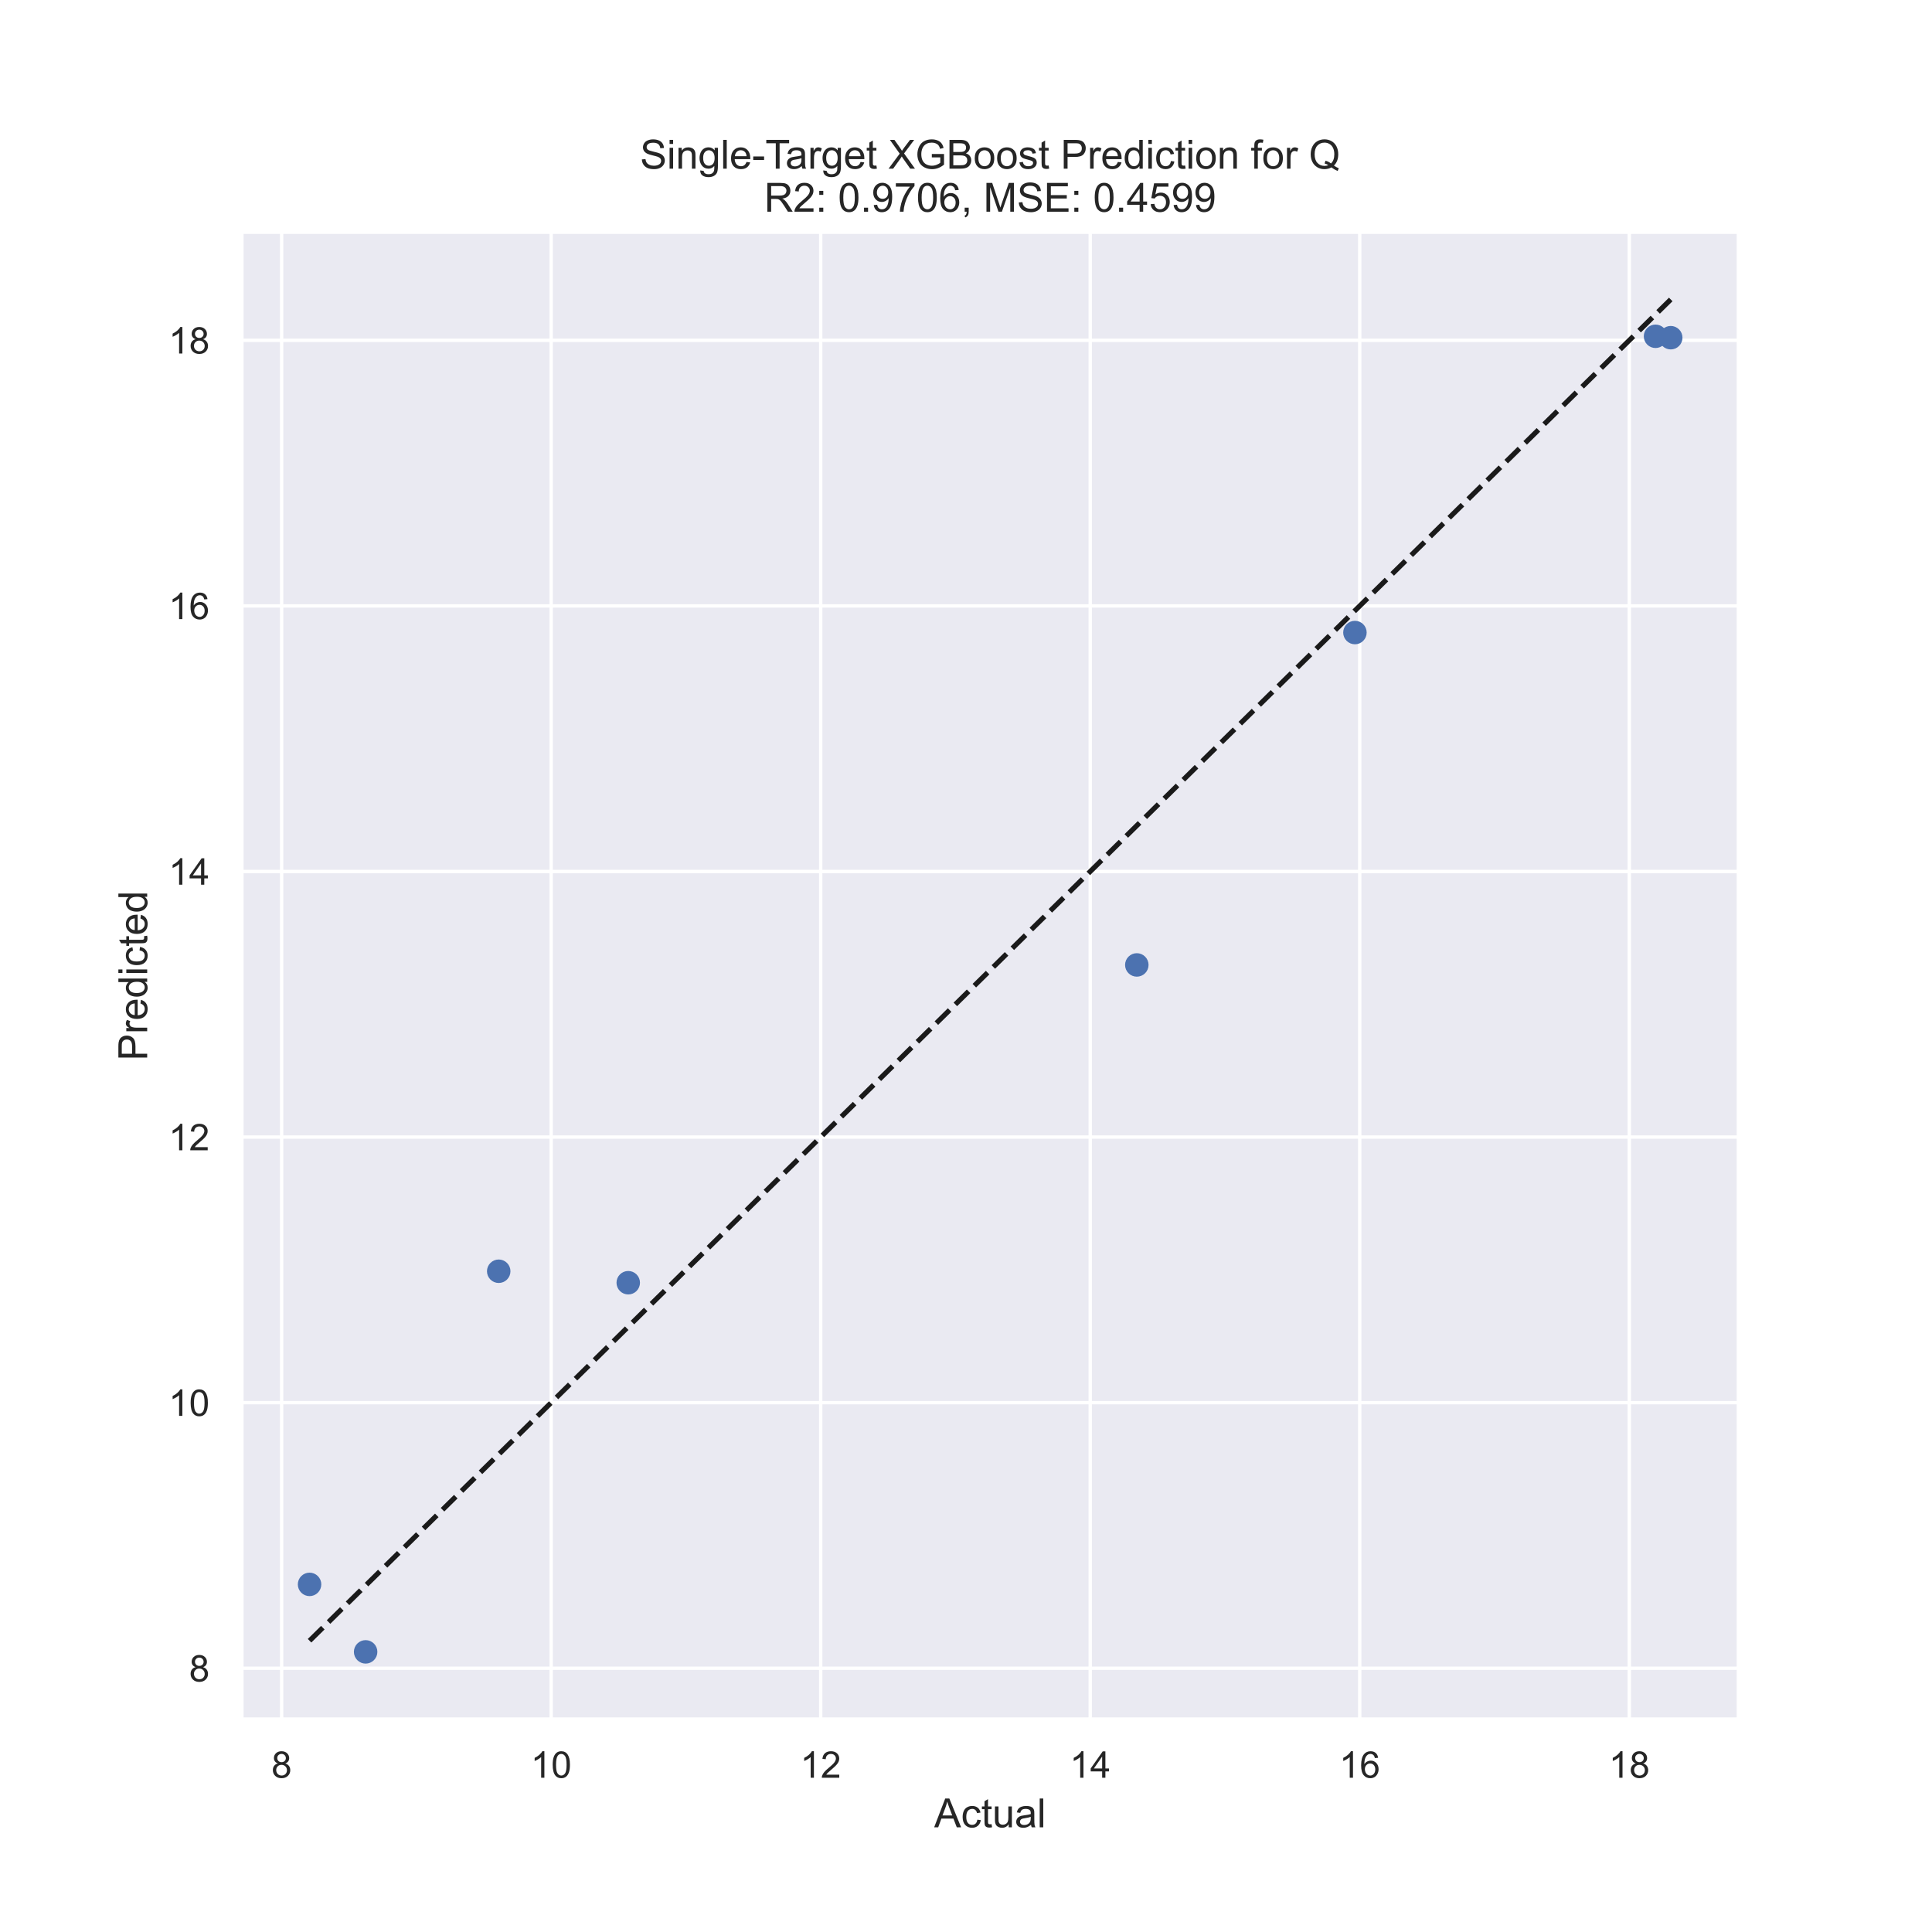
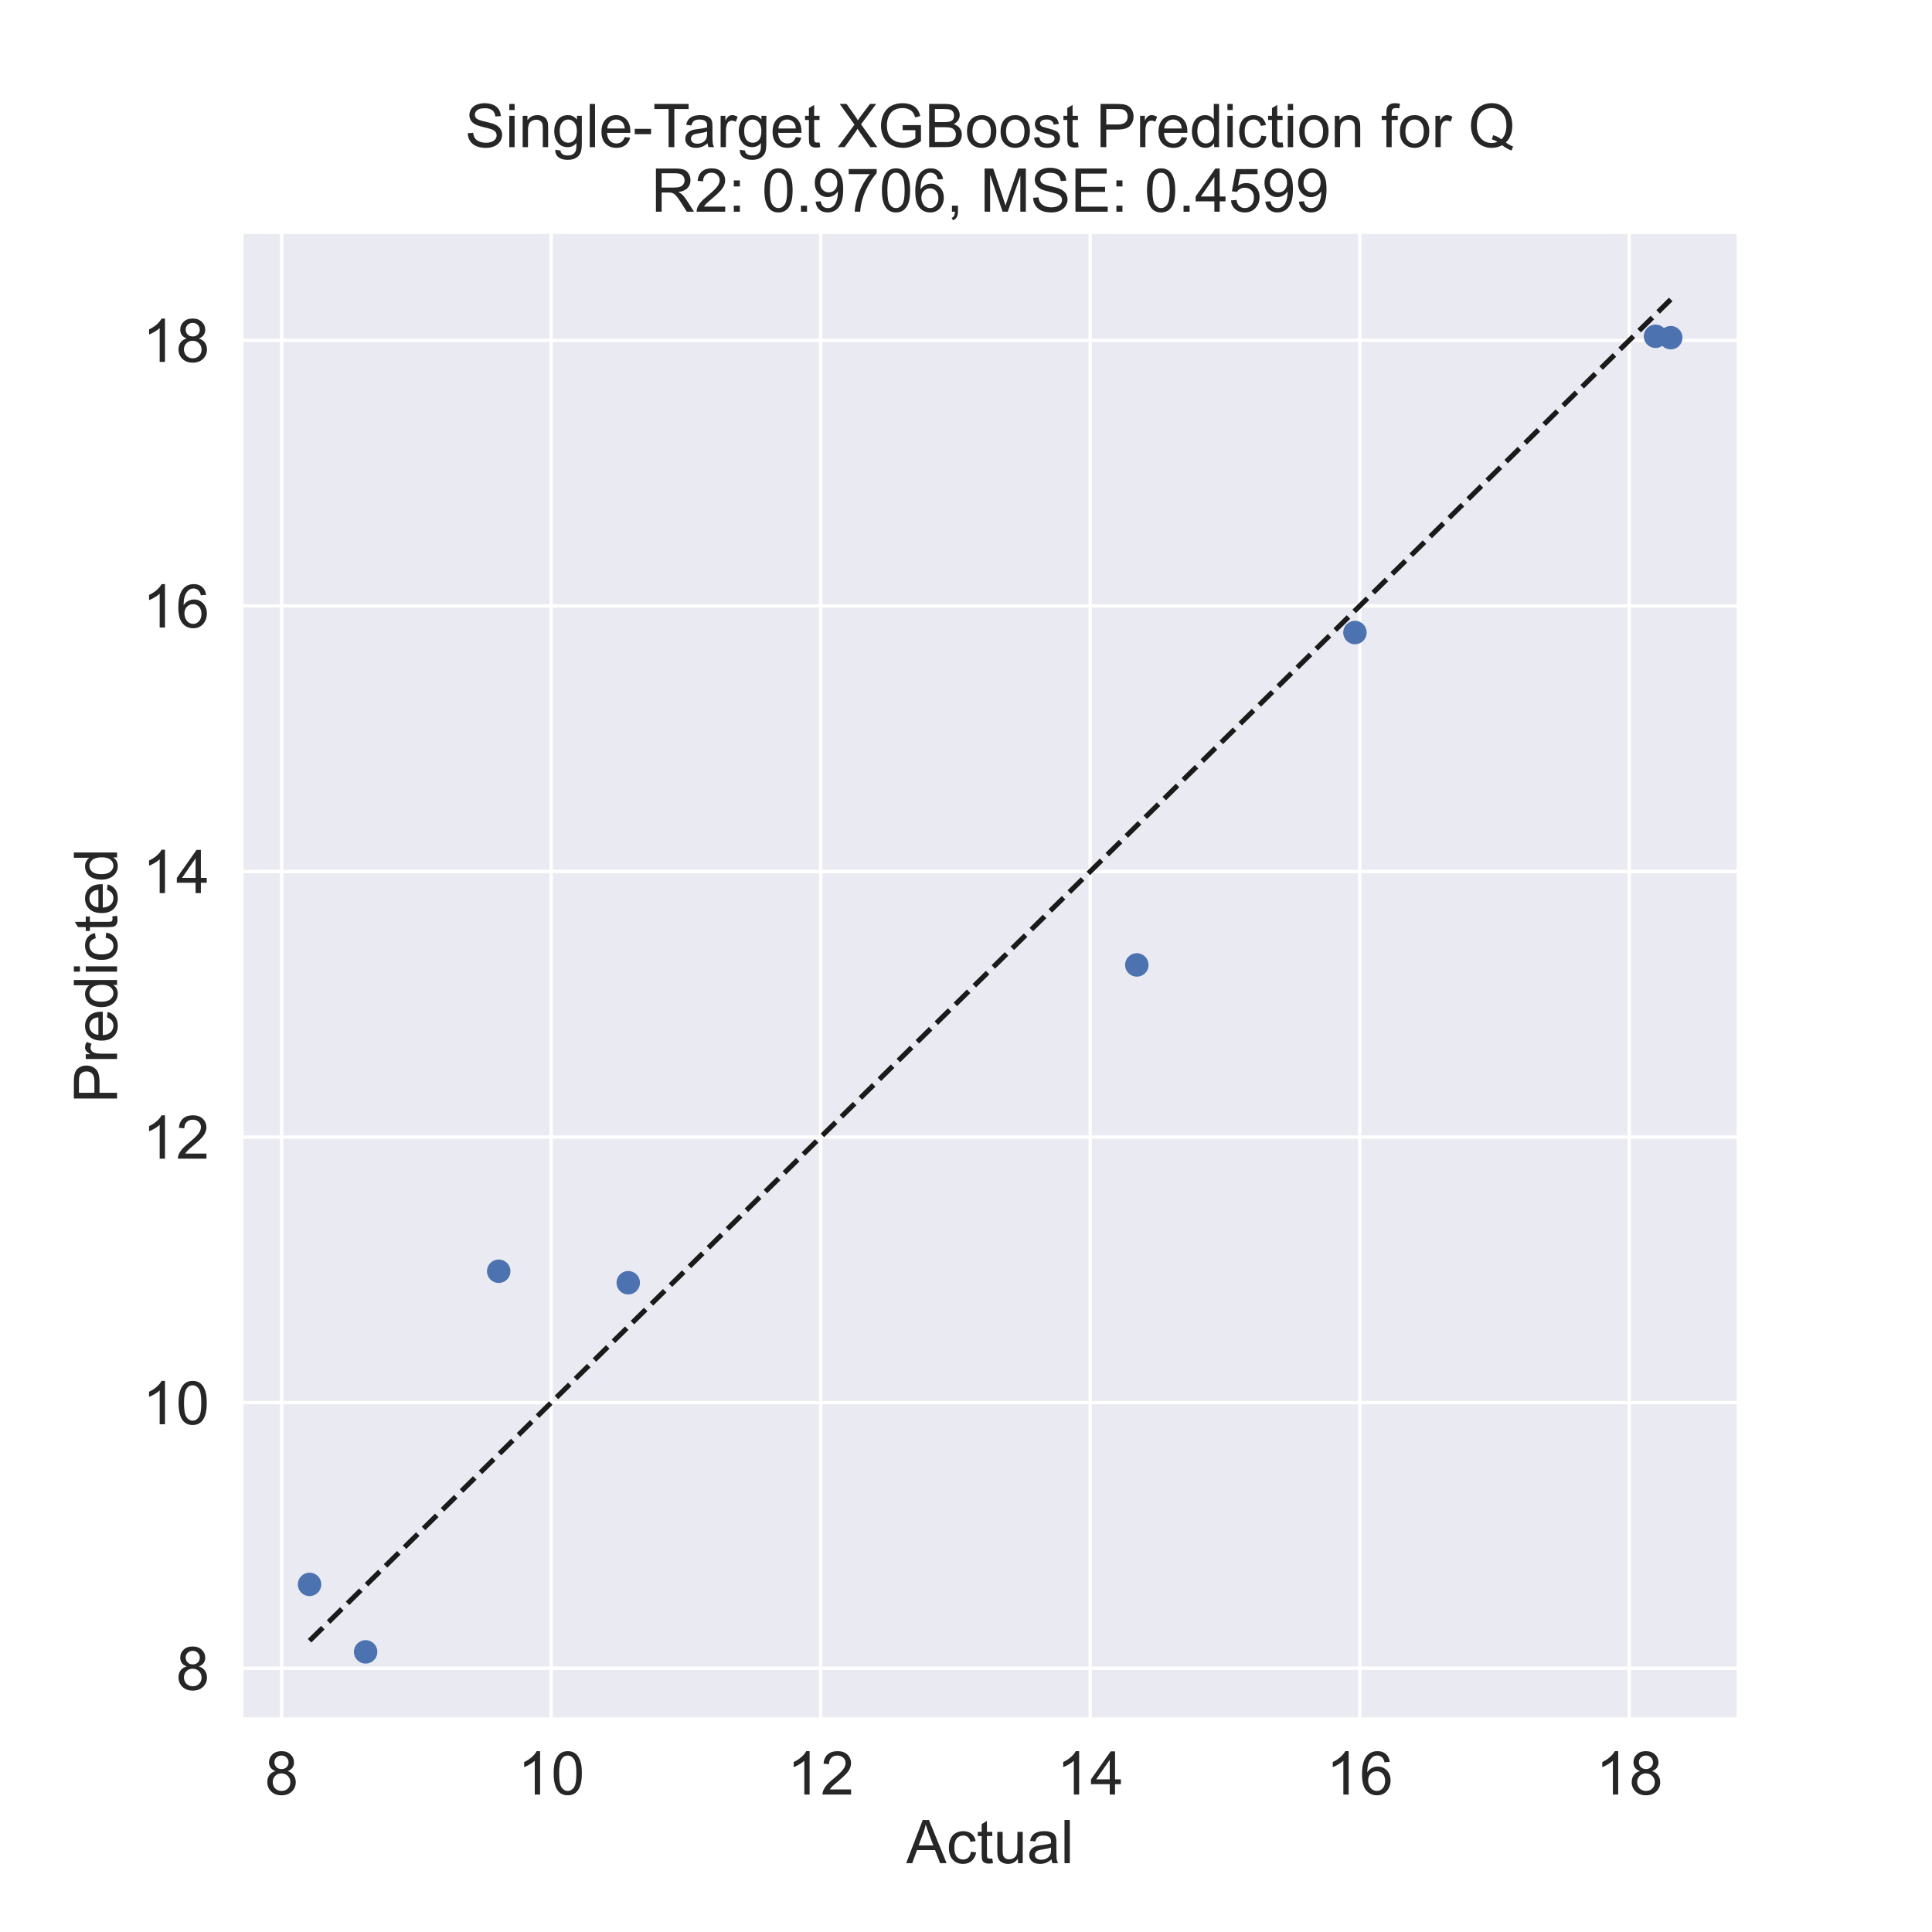
<svg xmlns="http://www.w3.org/2000/svg" xmlns:xlink="http://www.w3.org/1999/xlink" width="576pt" height="576pt" viewBox="0 0 576 576" version="1.1">
  <defs>
    <style type="text/css">*{stroke-linejoin: round; stroke-linecap: butt}</style>
  </defs>
  <g id="figure_1">
    <g id="patch_1">
      <path d="M 0 576  L 576 576  L 576 0  L 0 0  z " style="fill: #ffffff" />
    </g>
    <g id="axes_1">
      <g id="patch_2">
        <path d="M 72 512.64  L 518.4 512.64  L 518.4 69.12  L 72 69.12  z " style="fill: #eaeaf2" />
      </g>
      <g id="matplotlib.axis_1">
        <g id="xtick_1">
          <g id="line2d_1">
-             <path d="M 83.964 512.64  L 83.964 69.12  " clip-path="url(#pb7335c89dc)" style="fill: none; stroke: #ffffff; stroke-linecap: round" />
+             <path d="M 83.964 512.64  L 83.964 69.12  " clip-path="url(#pcbd906e751)" style="fill: none; stroke: #ffffff; stroke-linecap: round" />
          </g>
          <g id="text_1">
-             <g style="fill: #262626" transform="translate(80.90542 530.0136) scale(0.11 -0.11)">
+             <g style="fill: #262626" transform="translate(78.95909 535.0241) scale(0.18 -0.18)">
              <defs>
                <path id="ArialMT-38" d="M 1131 2484  Q 781 2613 612 2850  Q 444 3088 444 3419  Q 444 3919 803 4259  Q 1163 4600 1759 4600  Q 2359 4600 2725 4251  Q 3091 3903 3091 3403  Q 3091 3084 2923 2848  Q 2756 2613 2416 2484  Q 2838 2347 3058 2040  Q 3278 1734 3278 1309  Q 3278 722 2862 322  Q 2447 -78 1769 -78  Q 1091 -78 675 323  Q 259 725 259 1325  Q 259 1772 486 2073  Q 713 2375 1131 2484  z M 1019 3438  Q 1019 3113 1228 2906  Q 1438 2700 1772 2700  Q 2097 2700 2305 2904  Q 2513 3109 2513 3406  Q 2513 3716 2298 3927  Q 2084 4138 1766 4138  Q 1444 4138 1231 3931  Q 1019 3725 1019 3438  z M 838 1322  Q 838 1081 952 856  Q 1066 631 1291 507  Q 1516 384 1775 384  Q 2178 384 2440 643  Q 2703 903 2703 1303  Q 2703 1709 2433 1975  Q 2163 2241 1756 2241  Q 1359 2241 1098 1978  Q 838 1716 838 1322  z " transform="scale(0.015625)" />
              </defs>
              <use xlink:href="#ArialMT-38" />
            </g>
          </g>
        </g>
        <g id="xtick_2">
          <g id="line2d_2">
-             <path d="M 164.321 512.64  L 164.321 69.12  " clip-path="url(#pb7335c89dc)" style="fill: none; stroke: #ffffff; stroke-linecap: round" />
+             <path d="M 164.321 512.64  L 164.321 69.12  " clip-path="url(#pcbd906e751)" style="fill: none; stroke: #ffffff; stroke-linecap: round" />
          </g>
          <g id="text_2">
-             <g style="fill: #262626" transform="translate(158.2038 530.0136) scale(0.11 -0.11)">
+             <g style="fill: #262626" transform="translate(154.3111 535.0241) scale(0.18 -0.18)">
              <defs>
                <path id="ArialMT-31" d="M 2384 0  L 1822 0  L 1822 3584  Q 1619 3391 1289 3197  Q 959 3003 697 2906  L 697 3450  Q 1169 3672 1522 3987  Q 1875 4303 2022 4600  L 2384 4600  L 2384 0  z " transform="scale(0.015625)" />
                <path id="ArialMT-30" d="M 266 2259  Q 266 3072 433 3567  Q 600 4063 929 4331  Q 1259 4600 1759 4600  Q 2128 4600 2406 4451  Q 2684 4303 2865 4023  Q 3047 3744 3150 3342  Q 3253 2941 3253 2259  Q 3253 1453 3087 958  Q 2922 463 2592 192  Q 2263 -78 1759 -78  Q 1097 -78 719 397  Q 266 969 266 2259  z M 844 2259  Q 844 1131 1108 757  Q 1372 384 1759 384  Q 2147 384 2411 759  Q 2675 1134 2675 2259  Q 2675 3391 2411 3762  Q 2147 4134 1753 4134  Q 1366 4134 1134 3806  Q 844 3388 844 2259  z " transform="scale(0.015625)" />
              </defs>
              <use xlink:href="#ArialMT-31" />
              <use xlink:href="#ArialMT-30" x="55.615" />
            </g>
          </g>
        </g>
        <g id="xtick_3">
          <g id="line2d_3">
-             <path d="M 244.678 512.64  L 244.678 69.12  " clip-path="url(#pb7335c89dc)" style="fill: none; stroke: #ffffff; stroke-linecap: round" />
+             <path d="M 244.678 512.64  L 244.678 69.12  " clip-path="url(#pcbd906e751)" style="fill: none; stroke: #ffffff; stroke-linecap: round" />
          </g>
          <g id="text_3">
-             <g style="fill: #262626" transform="translate(238.5606 530.0136) scale(0.11 -0.11)">
+             <g style="fill: #262626" transform="translate(234.6679 535.0241) scale(0.18 -0.18)">
              <defs>
                <path id="ArialMT-32" d="M 3222 541  L 3222 0  L 194 0  Q 188 203 259 391  Q 375 700 629 1000  Q 884 1300 1366 1694  Q 2113 2306 2375 2664  Q 2638 3022 2638 3341  Q 2638 3675 2398 3904  Q 2159 4134 1775 4134  Q 1369 4134 1125 3890  Q 881 3647 878 3216  L 300 3275  Q 359 3922 746 4261  Q 1134 4600 1788 4600  Q 2447 4600 2831 4234  Q 3216 3869 3216 3328  Q 3216 3053 3103 2787  Q 2991 2522 2730 2228  Q 2469 1934 1863 1422  Q 1356 997 1212 845  Q 1069 694 975 541  L 3222 541  z " transform="scale(0.015625)" />
              </defs>
              <use xlink:href="#ArialMT-31" />
              <use xlink:href="#ArialMT-32" x="55.615" />
            </g>
          </g>
        </g>
        <g id="xtick_4">
          <g id="line2d_4">
-             <path d="M 325.034 512.64  L 325.034 69.12  " clip-path="url(#pb7335c89dc)" style="fill: none; stroke: #ffffff; stroke-linecap: round" />
+             <path d="M 325.034 512.64  L 325.034 69.12  " clip-path="url(#pcbd906e751)" style="fill: none; stroke: #ffffff; stroke-linecap: round" />
          </g>
          <g id="text_4">
-             <g style="fill: #262626" transform="translate(318.9175 530.0136) scale(0.11 -0.11)">
+             <g style="fill: #262626" transform="translate(315.0248 535.0241) scale(0.18 -0.18)">
              <defs>
                <path id="ArialMT-34" d="M 2069 0  L 2069 1097  L 81 1097  L 81 1613  L 2172 4581  L 2631 4581  L 2631 1613  L 3250 1613  L 3250 1097  L 2631 1097  L 2631 0  L 2069 0  z M 2069 1613  L 2069 3678  L 634 1613  L 2069 1613  z " transform="scale(0.015625)" />
              </defs>
              <use xlink:href="#ArialMT-31" />
              <use xlink:href="#ArialMT-34" x="55.615" />
            </g>
          </g>
        </g>
        <g id="xtick_5">
          <g id="line2d_5">
-             <path d="M 405.391 512.64  L 405.391 69.12  " clip-path="url(#pb7335c89dc)" style="fill: none; stroke: #ffffff; stroke-linecap: round" />
+             <path d="M 405.391 512.64  L 405.391 69.12  " clip-path="url(#pcbd906e751)" style="fill: none; stroke: #ffffff; stroke-linecap: round" />
          </g>
          <g id="text_5">
-             <g style="fill: #262626" transform="translate(399.2743 530.0136) scale(0.11 -0.11)">
+             <g style="fill: #262626" transform="translate(395.3817 535.0241) scale(0.18 -0.18)">
              <defs>
                <path id="ArialMT-36" d="M 3184 3459  L 2625 3416  Q 2550 3747 2413 3897  Q 2184 4138 1850 4138  Q 1581 4138 1378 3988  Q 1113 3794 959 3422  Q 806 3050 800 2363  Q 1003 2672 1297 2822  Q 1591 2972 1913 2972  Q 2475 2972 2870 2558  Q 3266 2144 3266 1488  Q 3266 1056 3080 686  Q 2894 316 2569 119  Q 2244 -78 1831 -78  Q 1128 -78 684 439  Q 241 956 241 2144  Q 241 3472 731 4075  Q 1159 4600 1884 4600  Q 2425 4600 2770 4297  Q 3116 3994 3184 3459  z M 888 1484  Q 888 1194 1011 928  Q 1134 663 1356 523  Q 1578 384 1822 384  Q 2178 384 2434 671  Q 2691 959 2691 1453  Q 2691 1928 2437 2201  Q 2184 2475 1800 2475  Q 1419 2475 1153 2201  Q 888 1928 888 1484  z " transform="scale(0.015625)" />
              </defs>
              <use xlink:href="#ArialMT-31" />
              <use xlink:href="#ArialMT-36" x="55.615" />
            </g>
          </g>
        </g>
        <g id="xtick_6">
          <g id="line2d_6">
-             <path d="M 485.748 512.64  L 485.748 69.12  " clip-path="url(#pb7335c89dc)" style="fill: none; stroke: #ffffff; stroke-linecap: round" />
+             <path d="M 485.748 512.64  L 485.748 69.12  " clip-path="url(#pcbd906e751)" style="fill: none; stroke: #ffffff; stroke-linecap: round" />
          </g>
          <g id="text_6">
-             <g style="fill: #262626" transform="translate(479.6312 530.0136) scale(0.11 -0.11)">
+             <g style="fill: #262626" transform="translate(475.7385 535.0241) scale(0.18 -0.18)">
              <use xlink:href="#ArialMT-31" />
              <use xlink:href="#ArialMT-38" x="55.615" />
            </g>
          </g>
        </g>
        <g id="text_7">
-           <g style="fill: #262626" transform="translate(278.5247 544.7892) scale(0.12 -0.12)">
+           <g style="fill: #262626" transform="translate(270.187 555.4856) scale(0.18 -0.18)">
            <defs>
              <path id="ArialMT-41" d="M -9 0  L 1750 4581  L 2403 4581  L 4278 0  L 3588 0  L 3053 1388  L 1138 1388  L 634 0  L -9 0  z M 1313 1881  L 2866 1881  L 2388 3150  Q 2169 3728 2063 4100  Q 1975 3659 1816 3225  L 1313 1881  z " transform="scale(0.015625)" />
              <path id="ArialMT-63" d="M 2588 1216  L 3141 1144  Q 3050 572 2676 248  Q 2303 -75 1759 -75  Q 1078 -75 664 370  Q 250 816 250 1647  Q 250 2184 428 2587  Q 606 2991 970 3192  Q 1334 3394 1763 3394  Q 2303 3394 2647 3120  Q 2991 2847 3088 2344  L 2541 2259  Q 2463 2594 2264 2762  Q 2066 2931 1784 2931  Q 1359 2931 1093 2626  Q 828 2322 828 1663  Q 828 994 1084 691  Q 1341 388 1753 388  Q 2084 388 2306 591  Q 2528 794 2588 1216  z " transform="scale(0.015625)" />
              <path id="ArialMT-74" d="M 1650 503  L 1731 6  Q 1494 -44 1306 -44  Q 1000 -44 831 53  Q 663 150 594 308  Q 525 466 525 972  L 525 2881  L 113 2881  L 113 3319  L 525 3319  L 525 4141  L 1084 4478  L 1084 3319  L 1650 3319  L 1650 2881  L 1084 2881  L 1084 941  Q 1084 700 1114 631  Q 1144 563 1211 522  Q 1278 481 1403 481  Q 1497 481 1650 503  z " transform="scale(0.015625)" />
              <path id="ArialMT-75" d="M 2597 0  L 2597 488  Q 2209 -75 1544 -75  Q 1250 -75 995 37  Q 741 150 617 320  Q 494 491 444 738  Q 409 903 409 1263  L 409 3319  L 972 3319  L 972 1478  Q 972 1038 1006 884  Q 1059 663 1231 536  Q 1403 409 1656 409  Q 1909 409 2131 539  Q 2353 669 2445 892  Q 2538 1116 2538 1541  L 2538 3319  L 3100 3319  L 3100 0  L 2597 0  z " transform="scale(0.015625)" />
              <path id="ArialMT-61" d="M 2588 409  Q 2275 144 1986 34  Q 1697 -75 1366 -75  Q 819 -75 525 192  Q 231 459 231 875  Q 231 1119 342 1320  Q 453 1522 633 1644  Q 813 1766 1038 1828  Q 1203 1872 1538 1913  Q 2219 1994 2541 2106  Q 2544 2222 2544 2253  Q 2544 2597 2384 2738  Q 2169 2928 1744 2928  Q 1347 2928 1158 2789  Q 969 2650 878 2297  L 328 2372  Q 403 2725 575 2942  Q 747 3159 1072 3276  Q 1397 3394 1825 3394  Q 2250 3394 2515 3294  Q 2781 3194 2906 3042  Q 3031 2891 3081 2659  Q 3109 2516 3109 2141  L 3109 1391  Q 3109 606 3145 398  Q 3181 191 3288 0  L 2700 0  Q 2613 175 2588 409  z M 2541 1666  Q 2234 1541 1622 1453  Q 1275 1403 1131 1340  Q 988 1278 909 1158  Q 831 1038 831 891  Q 831 666 1001 516  Q 1172 366 1500 366  Q 1825 366 2078 508  Q 2331 650 2450 897  Q 2541 1088 2541 1459  L 2541 1666  z " transform="scale(0.015625)" />
              <path id="ArialMT-6c" d="M 409 0  L 409 4581  L 972 4581  L 972 0  L 409 0  z " transform="scale(0.015625)" />
            </defs>
            <use xlink:href="#ArialMT-41" />
            <use xlink:href="#ArialMT-63" x="66.699" />
            <use xlink:href="#ArialMT-74" x="116.699" />
            <use xlink:href="#ArialMT-75" x="144.482" />
            <use xlink:href="#ArialMT-61" x="200.098" />
            <use xlink:href="#ArialMT-6c" x="255.713" />
          </g>
        </g>
      </g>
      <g id="matplotlib.axis_2">
        <g id="ytick_1">
          <g id="line2d_7">
-             <path d="M 72 497.369  L 518.4 497.369  " clip-path="url(#pb7335c89dc)" style="fill: none; stroke: #ffffff; stroke-linecap: round" />
+             <path d="M 72 497.369  L 518.4 497.369  " clip-path="url(#pcbd906e751)" style="fill: none; stroke: #ffffff; stroke-linecap: round" />
          </g>
          <g id="text_8">
-             <g style="fill: #262626" transform="translate(56.38297 501.3062) scale(0.11 -0.11)">
+             <g style="fill: #262626" transform="translate(52.49031 503.8114) scale(0.18 -0.18)">
              <use xlink:href="#ArialMT-38" />
            </g>
          </g>
        </g>
        <g id="ytick_2">
          <g id="line2d_8">
-             <path d="M 72 418.188  L 518.4 418.188  " clip-path="url(#pb7335c89dc)" style="fill: none; stroke: #ffffff; stroke-linecap: round" />
+             <path d="M 72 418.188  L 518.4 418.188  " clip-path="url(#pcbd906e751)" style="fill: none; stroke: #ffffff; stroke-linecap: round" />
          </g>
          <g id="text_9">
-             <g style="fill: #262626" transform="translate(50.26594 422.1243) scale(0.11 -0.11)">
+             <g style="fill: #262626" transform="translate(42.48063 424.6295) scale(0.18 -0.18)">
              <use xlink:href="#ArialMT-31" />
              <use xlink:href="#ArialMT-30" x="55.615" />
            </g>
          </g>
        </g>
        <g id="ytick_3">
          <g id="line2d_9">
-             <path d="M 72 339.006  L 518.4 339.006  " clip-path="url(#pb7335c89dc)" style="fill: none; stroke: #ffffff; stroke-linecap: round" />
+             <path d="M 72 339.006  L 518.4 339.006  " clip-path="url(#pcbd906e751)" style="fill: none; stroke: #ffffff; stroke-linecap: round" />
          </g>
          <g id="text_10">
-             <g style="fill: #262626" transform="translate(50.26594 342.9425) scale(0.11 -0.11)">
+             <g style="fill: #262626" transform="translate(42.48063 345.4477) scale(0.18 -0.18)">
              <use xlink:href="#ArialMT-31" />
              <use xlink:href="#ArialMT-32" x="55.615" />
            </g>
          </g>
        </g>
        <g id="ytick_4">
          <g id="line2d_10">
-             <path d="M 72 259.824  L 518.4 259.824  " clip-path="url(#pb7335c89dc)" style="fill: none; stroke: #ffffff; stroke-linecap: round" />
+             <path d="M 72 259.824  L 518.4 259.824  " clip-path="url(#pcbd906e751)" style="fill: none; stroke: #ffffff; stroke-linecap: round" />
          </g>
          <g id="text_11">
-             <g style="fill: #262626" transform="translate(50.26594 263.7606) scale(0.11 -0.11)">
+             <g style="fill: #262626" transform="translate(42.48063 266.2659) scale(0.18 -0.18)">
              <use xlink:href="#ArialMT-31" />
              <use xlink:href="#ArialMT-34" x="55.615" />
            </g>
          </g>
        </g>
        <g id="ytick_5">
          <g id="line2d_11">
-             <path d="M 72 180.642  L 518.4 180.642  " clip-path="url(#pb7335c89dc)" style="fill: none; stroke: #ffffff; stroke-linecap: round" />
+             <path d="M 72 180.642  L 518.4 180.642  " clip-path="url(#pcbd906e751)" style="fill: none; stroke: #ffffff; stroke-linecap: round" />
          </g>
          <g id="text_12">
-             <g style="fill: #262626" transform="translate(50.26594 184.5788) scale(0.11 -0.11)">
+             <g style="fill: #262626" transform="translate(42.48063 187.084) scale(0.18 -0.18)">
              <use xlink:href="#ArialMT-31" />
              <use xlink:href="#ArialMT-36" x="55.615" />
            </g>
          </g>
        </g>
        <g id="ytick_6">
          <g id="line2d_12">
-             <path d="M 72 101.46  L 518.4 101.46  " clip-path="url(#pb7335c89dc)" style="fill: none; stroke: #ffffff; stroke-linecap: round" />
+             <path d="M 72 101.46  L 518.4 101.46  " clip-path="url(#pcbd906e751)" style="fill: none; stroke: #ffffff; stroke-linecap: round" />
          </g>
          <g id="text_13">
-             <g style="fill: #262626" transform="translate(50.26594 105.3969) scale(0.11 -0.11)">
+             <g style="fill: #262626" transform="translate(42.48063 107.9022) scale(0.18 -0.18)">
              <use xlink:href="#ArialMT-31" />
              <use xlink:href="#ArialMT-38" x="55.615" />
            </g>
          </g>
        </g>
        <g id="text_14">
-           <g style="fill: #262626" transform="translate(43.88094 316.2262) rotate(-90) scale(0.12 -0.12)">
+           <g style="fill: #262626" transform="translate(34.90313 328.8994) rotate(-90) scale(0.18 -0.18)">
            <defs>
              <path id="ArialMT-50" d="M 494 0  L 494 4581  L 2222 4581  Q 2678 4581 2919 4538  Q 3256 4481 3484 4323  Q 3713 4166 3852 3881  Q 3991 3597 3991 3256  Q 3991 2672 3619 2267  Q 3247 1863 2275 1863  L 1100 1863  L 1100 0  L 494 0  z M 1100 2403  L 2284 2403  Q 2872 2403 3119 2622  Q 3366 2841 3366 3238  Q 3366 3525 3220 3729  Q 3075 3934 2838 4000  Q 2684 4041 2272 4041  L 1100 4041  L 1100 2403  z " transform="scale(0.015625)" />
              <path id="ArialMT-72" d="M 416 0  L 416 3319  L 922 3319  L 922 2816  Q 1116 3169 1280 3281  Q 1444 3394 1641 3394  Q 1925 3394 2219 3213  L 2025 2691  Q 1819 2813 1613 2813  Q 1428 2813 1281 2702  Q 1134 2591 1072 2394  Q 978 2094 978 1738  L 978 0  L 416 0  z " transform="scale(0.015625)" />
              <path id="ArialMT-65" d="M 2694 1069  L 3275 997  Q 3138 488 2766 206  Q 2394 -75 1816 -75  Q 1088 -75 661 373  Q 234 822 234 1631  Q 234 2469 665 2931  Q 1097 3394 1784 3394  Q 2450 3394 2872 2941  Q 3294 2488 3294 1666  Q 3294 1616 3291 1516  L 816 1516  Q 847 969 1125 678  Q 1403 388 1819 388  Q 2128 388 2347 550  Q 2566 713 2694 1069  z M 847 1978  L 2700 1978  Q 2663 2397 2488 2606  Q 2219 2931 1791 2931  Q 1403 2931 1139 2672  Q 875 2413 847 1978  z " transform="scale(0.015625)" />
              <path id="ArialMT-64" d="M 2575 0  L 2575 419  Q 2259 -75 1647 -75  Q 1250 -75 917 144  Q 584 363 401 755  Q 219 1147 219 1656  Q 219 2153 384 2558  Q 550 2963 881 3178  Q 1213 3394 1622 3394  Q 1922 3394 2156 3267  Q 2391 3141 2538 2938  L 2538 4581  L 3097 4581  L 3097 0  L 2575 0  z M 797 1656  Q 797 1019 1065 703  Q 1334 388 1700 388  Q 2069 388 2326 689  Q 2584 991 2584 1609  Q 2584 2291 2321 2609  Q 2059 2928 1675 2928  Q 1300 2928 1048 2622  Q 797 2316 797 1656  z " transform="scale(0.015625)" />
              <path id="ArialMT-69" d="M 425 3934  L 425 4581  L 988 4581  L 988 3934  L 425 3934  z M 425 0  L 425 3319  L 988 3319  L 988 0  L 425 0  z " transform="scale(0.015625)" />
            </defs>
            <use xlink:href="#ArialMT-50" />
            <use xlink:href="#ArialMT-72" x="66.699" />
            <use xlink:href="#ArialMT-65" x="100" />
            <use xlink:href="#ArialMT-64" x="155.615" />
            <use xlink:href="#ArialMT-69" x="211.23" />
            <use xlink:href="#ArialMT-63" x="233.447" />
            <use xlink:href="#ArialMT-74" x="283.447" />
            <use xlink:href="#ArialMT-65" x="311.23" />
            <use xlink:href="#ArialMT-64" x="366.846" />
          </g>
        </g>
      </g>
      <g id="PathCollection_1">
        <defs>
-           <path id="m7c685fe867" d="M 0 3  C 0.796 3 1.559 2.684 2.121 2.121  C 2.684 1.559 3 0.796 3 0  C 3 -0.796 2.684 -1.559 2.121 -2.121  C 1.559 -2.684 0.796 -3 0 -3  C -0.796 -3 -1.559 -2.684 -2.121 -2.121  C -2.684 -1.559 -3 -0.796 -3 0  C -3 0.796 -2.684 1.559 -2.121 2.121  C -1.559 2.684 -0.796 3 0 3  z " style="stroke: #4c72b0" />
+           <path id="m441cba00d4" d="M 0 3  C 0.796 3 1.559 2.684 2.121 2.121  C 2.684 1.559 3 0.796 3 0  C 3 -0.796 2.684 -1.559 2.121 -2.121  C 1.559 -2.684 0.796 -3 0 -3  C -0.796 -3 -1.559 -2.684 -2.121 -2.121  C -2.684 -1.559 -3 -0.796 -3 0  C -3 0.796 -2.684 1.559 -2.121 2.121  C -1.559 2.684 -0.796 3 0 3  z " style="stroke: #4c72b0" />
        </defs>
-         <g clip-path="url(#pb7335c89dc)">
-           <use xlink:href="#m7c685fe867" x="403.955" y="188.584" style="fill: #4c72b0; stroke: #4c72b0" />
-           <use xlink:href="#m7c685fe867" x="187.302" y="382.425" style="fill: #4c72b0; stroke: #4c72b0" />
-           <use xlink:href="#m7c685fe867" x="498.109" y="100.678" style="fill: #4c72b0; stroke: #4c72b0" />
-           <use xlink:href="#m7c685fe867" x="493.571" y="100.259" style="fill: #4c72b0; stroke: #4c72b0" />
-           <use xlink:href="#m7c685fe867" x="92.291" y="472.363" style="fill: #4c72b0; stroke: #4c72b0" />
-           <use xlink:href="#m7c685fe867" x="338.927" y="287.681" style="fill: #4c72b0; stroke: #4c72b0" />
-           <use xlink:href="#m7c685fe867" x="109.008" y="492.48" style="fill: #4c72b0; stroke: #4c72b0" />
-           <use xlink:href="#m7c685fe867" x="148.686" y="379.004" style="fill: #4c72b0; stroke: #4c72b0" />
+         <g clip-path="url(#pcbd906e751)">
+           <use xlink:href="#m441cba00d4" x="403.955" y="188.584" style="fill: #4c72b0; stroke: #4c72b0" />
+           <use xlink:href="#m441cba00d4" x="187.302" y="382.425" style="fill: #4c72b0; stroke: #4c72b0" />
+           <use xlink:href="#m441cba00d4" x="498.109" y="100.678" style="fill: #4c72b0; stroke: #4c72b0" />
+           <use xlink:href="#m441cba00d4" x="493.571" y="100.259" style="fill: #4c72b0; stroke: #4c72b0" />
+           <use xlink:href="#m441cba00d4" x="92.291" y="472.363" style="fill: #4c72b0; stroke: #4c72b0" />
+           <use xlink:href="#m441cba00d4" x="338.927" y="287.681" style="fill: #4c72b0; stroke: #4c72b0" />
+           <use xlink:href="#m441cba00d4" x="109.008" y="492.48" style="fill: #4c72b0; stroke: #4c72b0" />
+           <use xlink:href="#m441cba00d4" x="148.686" y="379.004" style="fill: #4c72b0; stroke: #4c72b0" />
        </g>
      </g>
      <g id="line2d_13">
-         <path d="M 92.291 489.164  L 498.109 89.28  " clip-path="url(#pb7335c89dc)" style="fill: none; stroke-dasharray: 5.55,2.4; stroke-dashoffset: 0; stroke: #1a1a1a; stroke-width: 1.5" />
+         <path d="M 92.291 489.164  L 498.109 89.28  " clip-path="url(#pcbd906e751)" style="fill: none; stroke-dasharray: 5.55,2.4; stroke-dashoffset: 0; stroke: #1a1a1a; stroke-width: 1.5" />
      </g>
      <g id="patch_3">
        <path d="M 72 512.64  L 72 69.12  " style="fill: none; stroke: #ffffff; stroke-width: 1.25; stroke-linejoin: miter; stroke-linecap: square" />
      </g>
      <g id="patch_4">
        <path d="M 518.4 512.64  L 518.4 69.12  " style="fill: none; stroke: #ffffff; stroke-width: 1.25; stroke-linejoin: miter; stroke-linecap: square" />
      </g>
      <g id="patch_5">
        <path d="M 72 512.64  L 518.4 512.64  " style="fill: none; stroke: #ffffff; stroke-width: 1.25; stroke-linejoin: miter; stroke-linecap: square" />
      </g>
      <g id="patch_6">
        <path d="M 72 69.12  L 518.4 69.12  " style="fill: none; stroke: #ffffff; stroke-width: 1.25; stroke-linejoin: miter; stroke-linecap: square" />
      </g>
      <g id="text_15">
-         <g style="fill: #262626" transform="translate(190.8262 50.28713) scale(0.12 -0.12)">
+         <g style="fill: #262626" transform="translate(138.6394 43.87069) scale(0.18 -0.18)">
          <defs>
            <path id="ArialMT-53" d="M 288 1472  L 859 1522  Q 900 1178 1048 958  Q 1197 738 1509 602  Q 1822 466 2213 466  Q 2559 466 2825 569  Q 3091 672 3220 851  Q 3350 1031 3350 1244  Q 3350 1459 3225 1620  Q 3100 1781 2813 1891  Q 2628 1963 1997 2114  Q 1366 2266 1113 2400  Q 784 2572 623 2826  Q 463 3081 463 3397  Q 463 3744 659 4045  Q 856 4347 1234 4503  Q 1613 4659 2075 4659  Q 2584 4659 2973 4495  Q 3363 4331 3572 4012  Q 3781 3694 3797 3291  L 3216 3247  Q 3169 3681 2898 3903  Q 2628 4125 2100 4125  Q 1550 4125 1298 3923  Q 1047 3722 1047 3438  Q 1047 3191 1225 3031  Q 1400 2872 2139 2705  Q 2878 2538 3153 2413  Q 3553 2228 3743 1945  Q 3934 1663 3934 1294  Q 3934 928 3725 604  Q 3516 281 3123 101  Q 2731 -78 2241 -78  Q 1619 -78 1198 103  Q 778 284 539 648  Q 300 1013 288 1472  z " transform="scale(0.015625)" />
            <path id="ArialMT-6e" d="M 422 0  L 422 3319  L 928 3319  L 928 2847  Q 1294 3394 1984 3394  Q 2284 3394 2536 3286  Q 2788 3178 2913 3003  Q 3038 2828 3088 2588  Q 3119 2431 3119 2041  L 3119 0  L 2556 0  L 2556 2019  Q 2556 2363 2490 2533  Q 2425 2703 2258 2804  Q 2091 2906 1866 2906  Q 1506 2906 1245 2678  Q 984 2450 984 1813  L 984 0  L 422 0  z " transform="scale(0.015625)" />
            <path id="ArialMT-67" d="M 319 -275  L 866 -356  Q 900 -609 1056 -725  Q 1266 -881 1628 -881  Q 2019 -881 2231 -725  Q 2444 -569 2519 -288  Q 2563 -116 2559 434  Q 2191 0 1641 0  Q 956 0 581 494  Q 206 988 206 1678  Q 206 2153 378 2554  Q 550 2956 876 3175  Q 1203 3394 1644 3394  Q 2231 3394 2613 2919  L 2613 3319  L 3131 3319  L 3131 450  Q 3131 -325 2973 -648  Q 2816 -972 2473 -1159  Q 2131 -1347 1631 -1347  Q 1038 -1347 672 -1080  Q 306 -813 319 -275  z M 784 1719  Q 784 1066 1043 766  Q 1303 466 1694 466  Q 2081 466 2343 764  Q 2606 1063 2606 1700  Q 2606 2309 2336 2618  Q 2066 2928 1684 2928  Q 1309 2928 1046 2623  Q 784 2319 784 1719  z " transform="scale(0.015625)" />
            <path id="ArialMT-2d" d="M 203 1375  L 203 1941  L 1931 1941  L 1931 1375  L 203 1375  z " transform="scale(0.015625)" />
            <path id="ArialMT-54" d="M 1659 0  L 1659 4041  L 150 4041  L 150 4581  L 3781 4581  L 3781 4041  L 2266 4041  L 2266 0  L 1659 0  z " transform="scale(0.015625)" />
            <path id="ArialMT-20" transform="scale(0.015625)" />
            <path id="ArialMT-58" d="M 28 0  L 1800 2388  L 238 4581  L 959 4581  L 1791 3406  Q 2050 3041 2159 2844  Q 2313 3094 2522 3366  L 3444 4581  L 4103 4581  L 2494 2422  L 4228 0  L 3478 0  L 2325 1634  Q 2228 1775 2125 1941  Q 1972 1691 1906 1597  L 756 0  L 28 0  z " transform="scale(0.015625)" />
            <path id="ArialMT-47" d="M 2638 1797  L 2638 2334  L 4578 2338  L 4578 638  Q 4131 281 3656 101  Q 3181 -78 2681 -78  Q 2006 -78 1454 211  Q 903 500 622 1047  Q 341 1594 341 2269  Q 341 2938 620 3517  Q 900 4097 1425 4378  Q 1950 4659 2634 4659  Q 3131 4659 3532 4498  Q 3934 4338 4162 4050  Q 4391 3763 4509 3300  L 3963 3150  Q 3859 3500 3706 3700  Q 3553 3900 3268 4020  Q 2984 4141 2638 4141  Q 2222 4141 1919 4014  Q 1616 3888 1430 3681  Q 1244 3475 1141 3228  Q 966 2803 966 2306  Q 966 1694 1177 1281  Q 1388 869 1791 669  Q 2194 469 2647 469  Q 3041 469 3416 620  Q 3791 772 3984 944  L 3984 1797  L 2638 1797  z " transform="scale(0.015625)" />
            <path id="ArialMT-42" d="M 469 0  L 469 4581  L 2188 4581  Q 2713 4581 3030 4442  Q 3347 4303 3526 4014  Q 3706 3725 3706 3409  Q 3706 3116 3547 2856  Q 3388 2597 3066 2438  Q 3481 2316 3704 2022  Q 3928 1728 3928 1328  Q 3928 1006 3792 729  Q 3656 453 3456 303  Q 3256 153 2954 76  Q 2653 0 2216 0  L 469 0  z M 1075 2656  L 2066 2656  Q 2469 2656 2644 2709  Q 2875 2778 2992 2937  Q 3109 3097 3109 3338  Q 3109 3566 3000 3739  Q 2891 3913 2687 3977  Q 2484 4041 1991 4041  L 1075 4041  L 1075 2656  z M 1075 541  L 2216 541  Q 2509 541 2628 563  Q 2838 600 2978 687  Q 3119 775 3209 942  Q 3300 1109 3300 1328  Q 3300 1584 3169 1773  Q 3038 1963 2805 2039  Q 2572 2116 2134 2116  L 1075 2116  L 1075 541  z " transform="scale(0.015625)" />
            <path id="ArialMT-6f" d="M 213 1659  Q 213 2581 725 3025  Q 1153 3394 1769 3394  Q 2453 3394 2887 2945  Q 3322 2497 3322 1706  Q 3322 1066 3130 698  Q 2938 331 2570 128  Q 2203 -75 1769 -75  Q 1072 -75 642 372  Q 213 819 213 1659  z M 791 1659  Q 791 1022 1069 705  Q 1347 388 1769 388  Q 2188 388 2466 706  Q 2744 1025 2744 1678  Q 2744 2294 2464 2611  Q 2184 2928 1769 2928  Q 1347 2928 1069 2612  Q 791 2297 791 1659  z " transform="scale(0.015625)" />
            <path id="ArialMT-73" d="M 197 991  L 753 1078  Q 800 744 1014 566  Q 1228 388 1613 388  Q 2000 388 2187 545  Q 2375 703 2375 916  Q 2375 1106 2209 1216  Q 2094 1291 1634 1406  Q 1016 1563 777 1677  Q 538 1791 414 1992  Q 291 2194 291 2438  Q 291 2659 392 2848  Q 494 3038 669 3163  Q 800 3259 1026 3326  Q 1253 3394 1513 3394  Q 1903 3394 2198 3281  Q 2494 3169 2634 2976  Q 2775 2784 2828 2463  L 2278 2388  Q 2241 2644 2061 2787  Q 1881 2931 1553 2931  Q 1166 2931 1000 2803  Q 834 2675 834 2503  Q 834 2394 903 2306  Q 972 2216 1119 2156  Q 1203 2125 1616 2013  Q 2213 1853 2448 1751  Q 2684 1650 2818 1456  Q 2953 1263 2953 975  Q 2953 694 2789 445  Q 2625 197 2315 61  Q 2006 -75 1616 -75  Q 969 -75 630 194  Q 291 463 197 991  z " transform="scale(0.015625)" />
            <path id="ArialMT-66" d="M 556 0  L 556 2881  L 59 2881  L 59 3319  L 556 3319  L 556 3672  Q 556 4006 616 4169  Q 697 4388 901 4523  Q 1106 4659 1475 4659  Q 1713 4659 2000 4603  L 1916 4113  Q 1741 4144 1584 4144  Q 1328 4144 1222 4034  Q 1116 3925 1116 3625  L 1116 3319  L 1763 3319  L 1763 2881  L 1116 2881  L 1116 0  L 556 0  z " transform="scale(0.015625)" />
            <path id="ArialMT-51" d="M 3966 491  Q 4388 200 4744 66  L 4566 -356  Q 4072 -178 3581 206  Q 3072 -78 2456 -78  Q 1834 -78 1328 222  Q 822 522 548 1065  Q 275 1609 275 2291  Q 275 2969 550 3525  Q 825 4081 1333 4372  Q 1841 4663 2469 4663  Q 3103 4663 3612 4361  Q 4122 4059 4389 3517  Q 4656 2975 4656 2294  Q 4656 1728 4484 1276  Q 4313 825 3966 491  z M 2631 1266  Q 3156 1119 3497 828  Q 4031 1316 4031 2294  Q 4031 2850 3842 3265  Q 3653 3681 3289 3911  Q 2925 4141 2472 4141  Q 1794 4141 1347 3677  Q 900 3213 900 2291  Q 900 1397 1342 919  Q 1784 441 2472 441  Q 2797 441 3084 563  Q 2800 747 2484 825  L 2631 1266  z " transform="scale(0.015625)" />
          </defs>
          <use xlink:href="#ArialMT-53" />
          <use xlink:href="#ArialMT-69" x="66.699" />
          <use xlink:href="#ArialMT-6e" x="88.916" />
          <use xlink:href="#ArialMT-67" x="144.531" />
          <use xlink:href="#ArialMT-6c" x="200.146" />
          <use xlink:href="#ArialMT-65" x="222.363" />
          <use xlink:href="#ArialMT-2d" x="277.979" />
          <use xlink:href="#ArialMT-54" x="311.279" />
          <use xlink:href="#ArialMT-61" x="361.238" />
          <use xlink:href="#ArialMT-72" x="416.854" />
          <use xlink:href="#ArialMT-67" x="450.154" />
          <use xlink:href="#ArialMT-65" x="505.77" />
          <use xlink:href="#ArialMT-74" x="561.385" />
          <use xlink:href="#ArialMT-20" x="589.168" />
          <use xlink:href="#ArialMT-58" x="616.951" />
          <use xlink:href="#ArialMT-47" x="683.65" />
          <use xlink:href="#ArialMT-42" x="761.434" />
          <use xlink:href="#ArialMT-6f" x="828.133" />
          <use xlink:href="#ArialMT-6f" x="883.748" />
          <use xlink:href="#ArialMT-73" x="939.363" />
          <use xlink:href="#ArialMT-74" x="989.363" />
          <use xlink:href="#ArialMT-20" x="1017.146" />
          <use xlink:href="#ArialMT-50" x="1044.93" />
          <use xlink:href="#ArialMT-72" x="1111.629" />
          <use xlink:href="#ArialMT-65" x="1144.93" />
          <use xlink:href="#ArialMT-64" x="1200.545" />
          <use xlink:href="#ArialMT-69" x="1256.16" />
          <use xlink:href="#ArialMT-63" x="1278.377" />
          <use xlink:href="#ArialMT-74" x="1328.377" />
          <use xlink:href="#ArialMT-69" x="1356.16" />
          <use xlink:href="#ArialMT-6f" x="1378.377" />
          <use xlink:href="#ArialMT-6e" x="1433.992" />
          <use xlink:href="#ArialMT-20" x="1489.607" />
          <use xlink:href="#ArialMT-66" x="1517.391" />
          <use xlink:href="#ArialMT-6f" x="1545.174" />
          <use xlink:href="#ArialMT-72" x="1600.789" />
          <use xlink:href="#ArialMT-20" x="1634.09" />
          <use xlink:href="#ArialMT-51" x="1661.873" />
        </g>
-         <g style="fill: #262626" transform="translate(227.8275 63.12) scale(0.12 -0.12)">
+         <g style="fill: #262626" transform="translate(194.1413 63.12) scale(0.18 -0.18)">
          <defs>
            <path id="ArialMT-52" d="M 503 0  L 503 4581  L 2534 4581  Q 3147 4581 3465 4457  Q 3784 4334 3975 4021  Q 4166 3709 4166 3331  Q 4166 2844 3850 2509  Q 3534 2175 2875 2084  Q 3116 1969 3241 1856  Q 3506 1613 3744 1247  L 4541 0  L 3778 0  L 3172 953  Q 2906 1366 2734 1584  Q 2563 1803 2427 1890  Q 2291 1978 2150 2013  Q 2047 2034 1813 2034  L 1109 2034  L 1109 0  L 503 0  z M 1109 2559  L 2413 2559  Q 2828 2559 3062 2645  Q 3297 2731 3419 2920  Q 3541 3109 3541 3331  Q 3541 3656 3305 3865  Q 3069 4075 2559 4075  L 1109 4075  L 1109 2559  z " transform="scale(0.015625)" />
            <path id="ArialMT-3a" d="M 578 2678  L 578 3319  L 1219 3319  L 1219 2678  L 578 2678  z M 578 0  L 578 641  L 1219 641  L 1219 0  L 578 0  z " transform="scale(0.015625)" />
            <path id="ArialMT-2e" d="M 581 0  L 581 641  L 1222 641  L 1222 0  L 581 0  z " transform="scale(0.015625)" />
            <path id="ArialMT-39" d="M 350 1059  L 891 1109  Q 959 728 1153 556  Q 1347 384 1650 384  Q 1909 384 2104 503  Q 2300 622 2425 820  Q 2550 1019 2634 1356  Q 2719 1694 2719 2044  Q 2719 2081 2716 2156  Q 2547 1888 2255 1720  Q 1963 1553 1622 1553  Q 1053 1553 659 1965  Q 266 2378 266 3053  Q 266 3750 677 4175  Q 1088 4600 1706 4600  Q 2153 4600 2523 4359  Q 2894 4119 3086 3673  Q 3278 3228 3278 2384  Q 3278 1506 3087 986  Q 2897 466 2520 194  Q 2144 -78 1638 -78  Q 1100 -78 759 220  Q 419 519 350 1059  z M 2653 3081  Q 2653 3566 2395 3850  Q 2138 4134 1775 4134  Q 1400 4134 1122 3828  Q 844 3522 844 3034  Q 844 2597 1108 2323  Q 1372 2050 1759 2050  Q 2150 2050 2401 2323  Q 2653 2597 2653 3081  z " transform="scale(0.015625)" />
            <path id="ArialMT-37" d="M 303 3981  L 303 4522  L 3269 4522  L 3269 4084  Q 2831 3619 2401 2847  Q 1972 2075 1738 1259  Q 1569 684 1522 0  L 944 0  Q 953 541 1156 1306  Q 1359 2072 1739 2783  Q 2119 3494 2547 3981  L 303 3981  z " transform="scale(0.015625)" />
            <path id="ArialMT-2c" d="M 569 0  L 569 641  L 1209 641  L 1209 0  Q 1209 -353 1084 -570  Q 959 -788 688 -906  L 531 -666  Q 709 -588 793 -436  Q 878 -284 888 0  L 569 0  z " transform="scale(0.015625)" />
            <path id="ArialMT-4d" d="M 475 0  L 475 4581  L 1388 4581  L 2472 1338  Q 2622 884 2691 659  Q 2769 909 2934 1394  L 4031 4581  L 4847 4581  L 4847 0  L 4263 0  L 4263 3834  L 2931 0  L 2384 0  L 1059 3900  L 1059 0  L 475 0  z " transform="scale(0.015625)" />
            <path id="ArialMT-45" d="M 506 0  L 506 4581  L 3819 4581  L 3819 4041  L 1113 4041  L 1113 2638  L 3647 2638  L 3647 2100  L 1113 2100  L 1113 541  L 3925 541  L 3925 0  L 506 0  z " transform="scale(0.015625)" />
            <path id="ArialMT-35" d="M 266 1200  L 856 1250  Q 922 819 1161 601  Q 1400 384 1738 384  Q 2144 384 2425 690  Q 2706 997 2706 1503  Q 2706 1984 2436 2262  Q 2166 2541 1728 2541  Q 1456 2541 1237 2417  Q 1019 2294 894 2097  L 366 2166  L 809 4519  L 3088 4519  L 3088 3981  L 1259 3981  L 1013 2750  Q 1425 3038 1878 3038  Q 2478 3038 2890 2622  Q 3303 2206 3303 1553  Q 3303 931 2941 478  Q 2500 -78 1738 -78  Q 1113 -78 717 272  Q 322 622 266 1200  z " transform="scale(0.015625)" />
          </defs>
          <use xlink:href="#ArialMT-52" />
          <use xlink:href="#ArialMT-32" x="72.217" />
          <use xlink:href="#ArialMT-3a" x="127.832" />
          <use xlink:href="#ArialMT-20" x="155.615" />
          <use xlink:href="#ArialMT-30" x="183.398" />
          <use xlink:href="#ArialMT-2e" x="239.014" />
          <use xlink:href="#ArialMT-39" x="266.797" />
          <use xlink:href="#ArialMT-37" x="322.412" />
          <use xlink:href="#ArialMT-30" x="378.027" />
          <use xlink:href="#ArialMT-36" x="433.643" />
          <use xlink:href="#ArialMT-2c" x="489.258" />
          <use xlink:href="#ArialMT-20" x="517.041" />
          <use xlink:href="#ArialMT-4d" x="544.824" />
          <use xlink:href="#ArialMT-53" x="628.125" />
          <use xlink:href="#ArialMT-45" x="694.824" />
          <use xlink:href="#ArialMT-3a" x="761.523" />
          <use xlink:href="#ArialMT-20" x="789.307" />
          <use xlink:href="#ArialMT-30" x="817.09" />
          <use xlink:href="#ArialMT-2e" x="872.705" />
          <use xlink:href="#ArialMT-34" x="900.488" />
          <use xlink:href="#ArialMT-35" x="956.104" />
          <use xlink:href="#ArialMT-39" x="1011.719" />
          <use xlink:href="#ArialMT-39" x="1067.334" />
        </g>
      </g>
    </g>
  </g>
  <defs>
-     <clipPath id="pb7335c89dc">
+     <clipPath id="pcbd906e751">
      <rect x="72" y="69.12" width="446.4" height="443.52" />
    </clipPath>
  </defs>
</svg>
